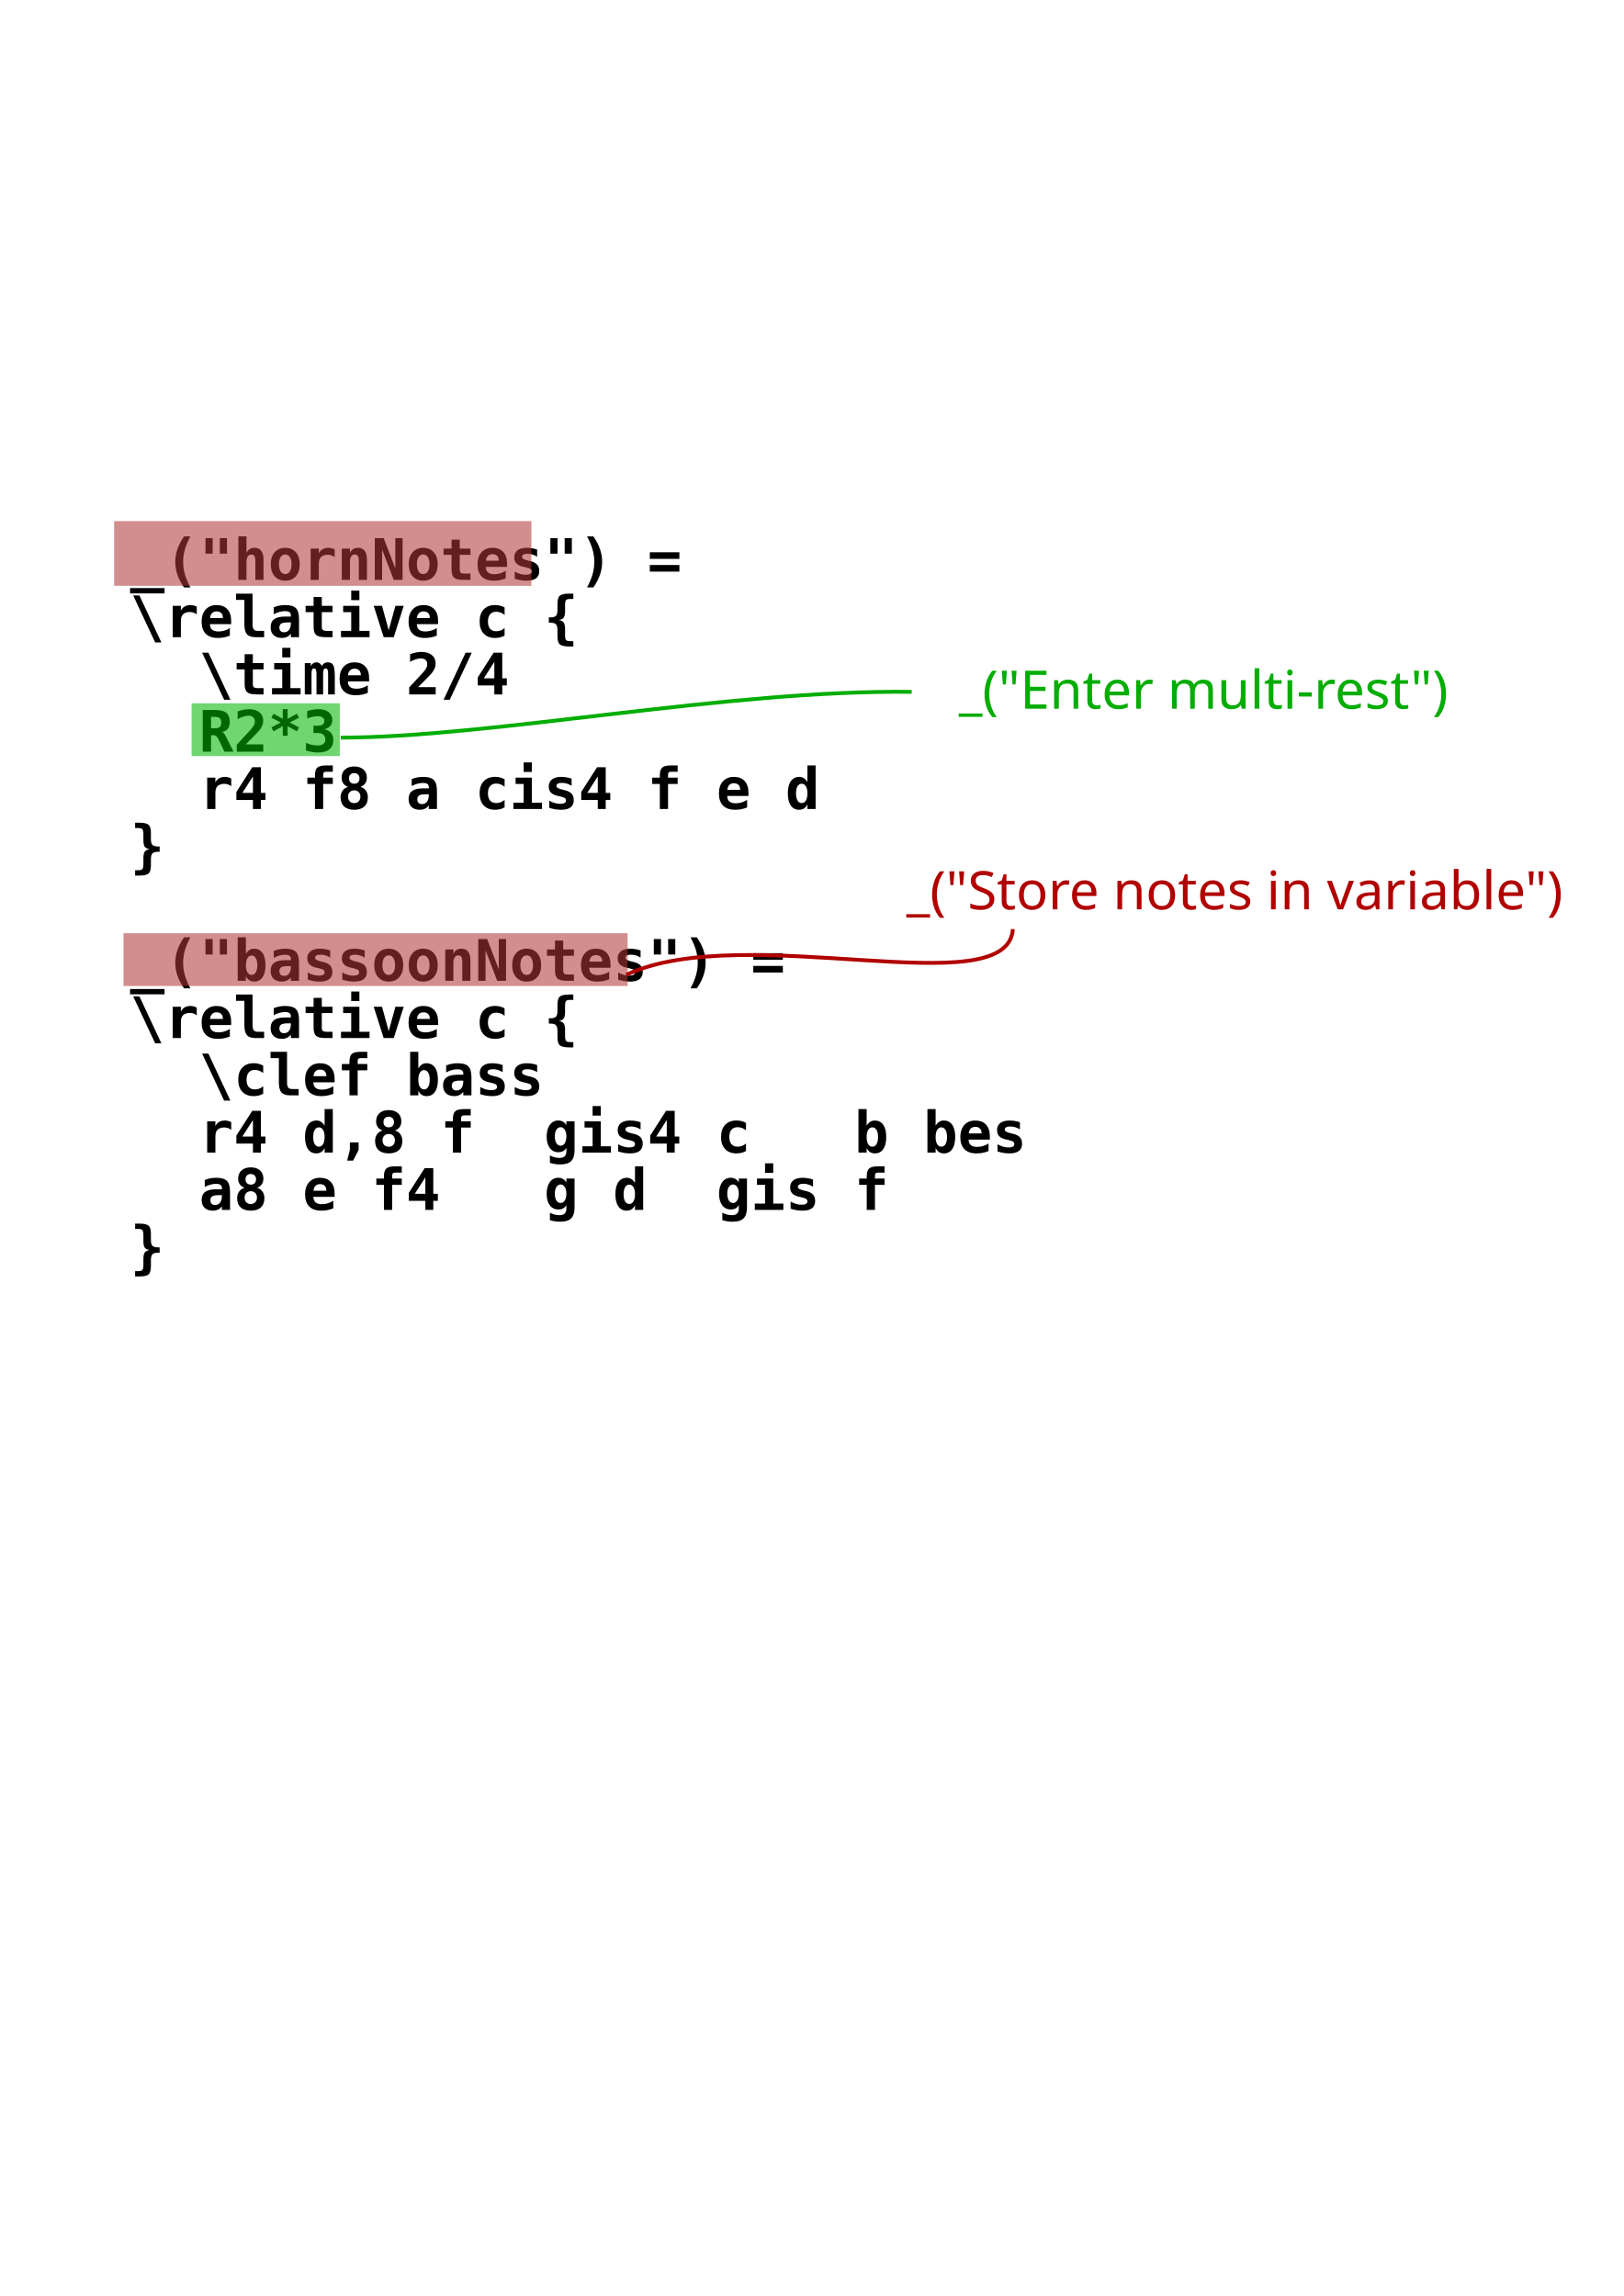
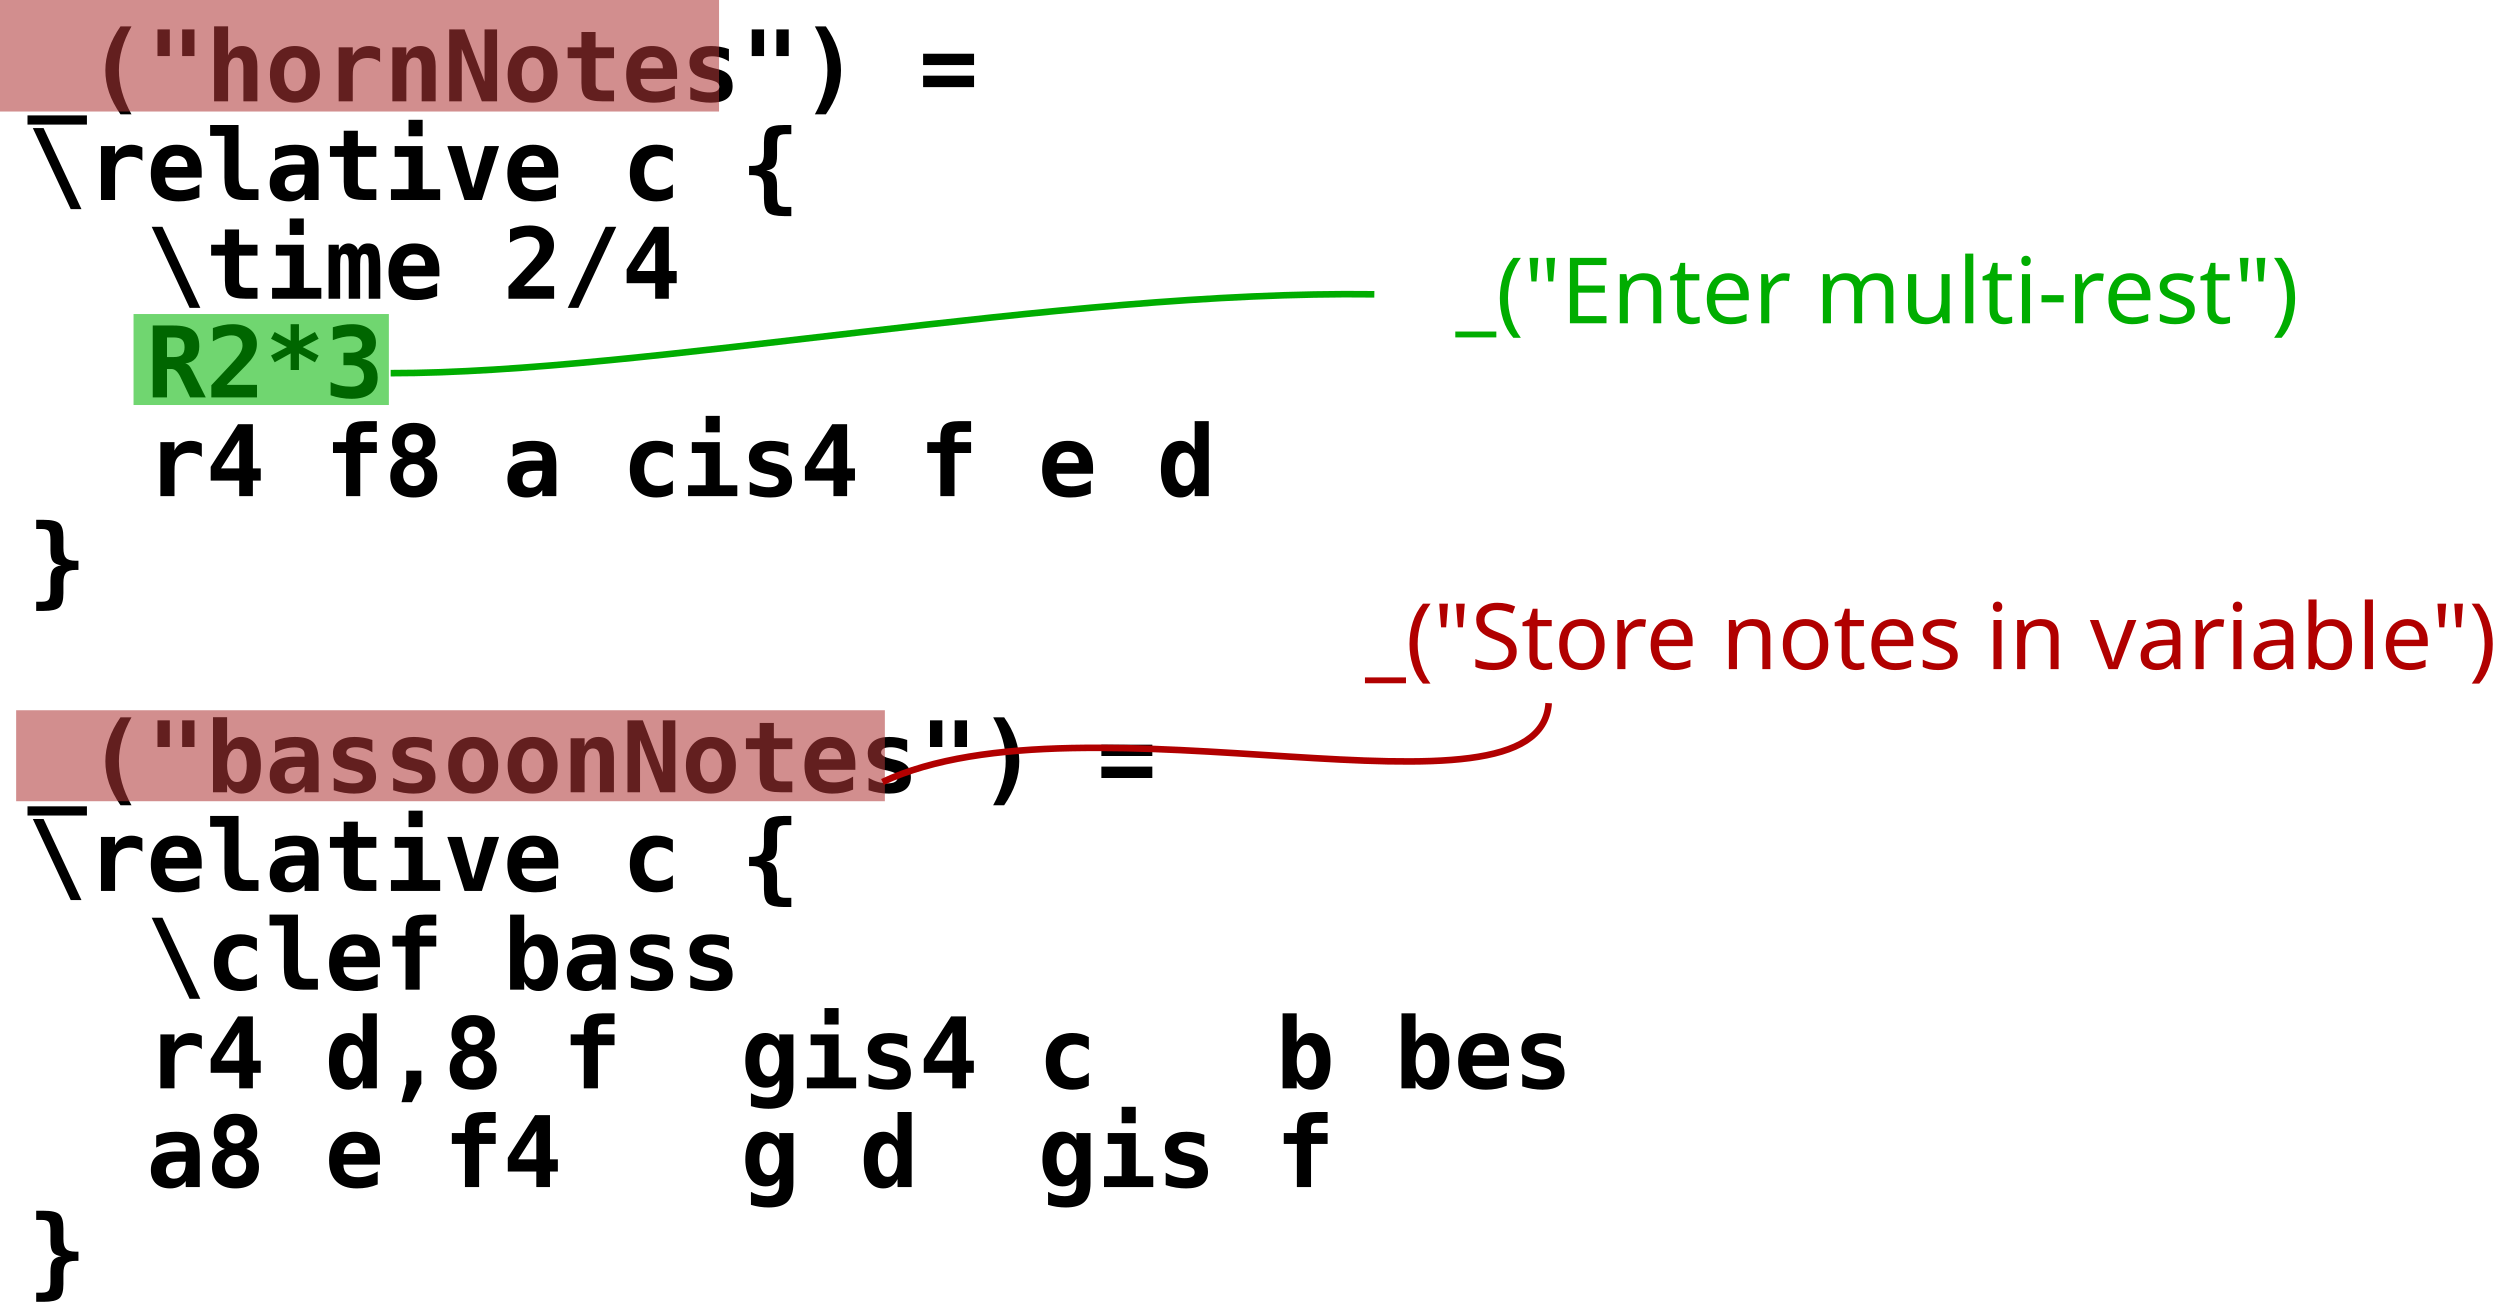
- <svg xmlns="http://www.w3.org/2000/svg" height="297mm" width="210mm" id="svg548" xml:space="preserve">
+ <svg xmlns="http://www.w3.org/2000/svg" height="373.279" width="709.201" id="svg548" xml:space="preserve" version="1.0">
  <defs id="defs550" />
-   <text id="text555" y="283.504" x="63.581" style="fill:black;stroke:none;font-family:Luxi Mono;font-style:normal;font-weight:bold;font-size:28;fill-opacity:1;stroke-opacity:1;stroke-width:1pt;stroke-linejoin:miter;stroke-linecap:butt;text-anchor:start;writing-mode:lr;font-stretch:normal;font-variant:normal;">
-     <tspan id="tspan1190" y="283.504" x="63.581">_("hornNotes") =</tspan>
-     <tspan id="tspan1192" y="311.504" x="63.581">\relative c {</tspan>
-     <tspan id="tspan1194" y="339.504" x="63.581">  \time 2/4</tspan>
-     <tspan id="tspan1196" y="367.504" x="63.581">  R2*3</tspan>
-     <tspan id="tspan1198" y="395.504" x="63.581">  r4 f8 a cis4 f e d</tspan>
-     <tspan id="tspan1200" y="423.504" x="63.581">}</tspan>
-     <tspan id="tspan1202" y="451.504" x="63.581" />
-     <tspan id="tspan1204" y="479.504" x="63.581">_("bassoonNotes") =</tspan>
-     <tspan id="tspan1206" y="507.504" x="63.581">\relative c {</tspan>
-     <tspan id="tspan1208" y="535.504" x="63.581">  \clef bass</tspan>
-     <tspan id="tspan1210" y="563.504" x="63.581">  r4 d,8 f  gis4 c   b bes</tspan>
-     <tspan id="tspan1212" y="591.504" x="63.581">  a8 e f4   g d  gis f</tspan>
-     <tspan id="tspan1214" y="619.504" x="63.581">}</tspan>
-     <tspan id="tspan1216" y="647.504" x="63.581" />
-     <tspan id="tspan1218" y="675.504" x="63.581">    </tspan>
-     <tspan id="tspan1220" y="703.504" x="63.581" />
-     <tspan id="tspan1222" y="731.504" x="63.581" />
-     <tspan id="tspan1224" y="759.504" x="63.581" />
-     <tspan id="tspan1226" y="787.504" x="63.581">  </tspan>
+   <text id="text555" y="28.739" x="7.799" style="font-size:28px;font-style:normal;font-variant:normal;font-weight:bold;font-stretch:normal;line-height:100%;writing-mode:lr-tb;text-anchor:start;fill:#000000;fill-opacity:1;stroke:none;stroke-width:1pt;stroke-linecap:butt;stroke-linejoin:miter;stroke-opacity:1;font-family:Luxi Mono">
+     <tspan id="tspan1190" y="28.739" x="7.799">_("hornNotes") =</tspan>
+     <tspan id="tspan1192" y="56.739" x="7.799">\relative c {</tspan>
+     <tspan id="tspan1194" y="84.739" x="7.799">  \time 2/4</tspan>
+     <tspan id="tspan1196" y="112.739" x="7.799">  R2*3</tspan>
+     <tspan id="tspan1198" y="140.739" x="7.799">  r4 f8 a cis4 f e d</tspan>
+     <tspan id="tspan1200" y="168.739" x="7.799">}</tspan>
+     <tspan id="tspan1202" y="196.739" x="7.799" />
+     <tspan id="tspan1204" y="224.739" x="7.799">_("bassoonNotes") =</tspan>
+     <tspan id="tspan1206" y="252.739" x="7.799">\relative c {</tspan>
+     <tspan id="tspan1208" y="280.739" x="7.799">  \clef bass</tspan>
+     <tspan id="tspan1210" y="308.739" x="7.799">  r4 d,8 f  gis4 c   b bes</tspan>
+     <tspan id="tspan1212" y="336.739" x="7.799">  a8 e f4   g d  gis f</tspan>
+     <tspan id="tspan1226" y="364.739" x="7.799">} </tspan>
  </text>
-   <rect y="343.849" x="93.664" height="25.81" width="72.433" id="rect662" style="font-size:12;fill:#01b500;fill-opacity:0.562;fill-rule:evenodd;stroke:none;stroke-width:1pt;stroke-opacity:1;" />
-   <rect y="254.765" x="55.782" height="31.637" width="203.979" id="rect663" style="font-size:12;fill:#af3738;fill-opacity:0.565;fill-rule:evenodd;stroke-width:1pt;" />
-   <rect y="456.245" x="60.361" height="25.81" width="246.439" id="rect664" style="font-size:12;fill:#af3738;fill-opacity:0.565;fill-rule:evenodd;stroke-width:1pt;" />
-   <path transform="translate(0,-3.051758e-5)" id="path665" d="M 166.606 360.625 C 239.606 360.625 356.171 337.076 445.655 338.254 " style="fill:none;fill-rule:evenodd;stroke:#00ad00;stroke-opacity:1;stroke-width:1.875;stroke-linejoin:miter;stroke-linecap:butt;fill-opacity:1;stroke-dasharray:none;" />
-   <path transform="translate(0,-3.051758e-5)" id="path666" d="M 306.131 476.601 C 363.824 449.52 492.753 491.908 495.107 454.23 " style="fill:none;fill-rule:evenodd;stroke:#b10000;stroke-opacity:1;stroke-width:1.875;stroke-linejoin:miter;stroke-linecap:butt;fill-opacity:1;stroke-dasharray:none;" />
-   <text id="text667" y="346.476" x="455.148" style="line-height:100%;font-variant:normal;font-stretch:normal;font-family:Bitstream Charter;stroke-opacity:1;stroke-linejoin:miter;stroke-linecap:butt;stroke-width:1pt;stroke:none;fill-opacity:1;fill:#00ad00;text-anchor:start;writing-mode:lr;font-weight:normal;font-style:normal;font-size:26">
-     <tspan y="346.476" x="455.148" id="tspan1315">  _("Enter multi-rest")   </tspan>
+   <rect y="89.084" x="37.882" height="25.81" width="72.433" id="rect662" style="font-size:12px;fill:#01b500;fill-opacity:0.562;fill-rule:evenodd;stroke:none;stroke-width:1pt;stroke-opacity:1" />
+   <rect y="0" x="0" height="31.637" width="203.979" id="rect663" style="font-size:12px;fill:#af3738;fill-opacity:0.565;fill-rule:evenodd;stroke-width:1pt" />
+   <rect y="201.481" x="4.579" height="25.81" width="246.439" id="rect664" style="font-size:12px;fill:#af3738;fill-opacity:0.565;fill-rule:evenodd;stroke-width:1pt" />
+   <path id="path665" d="M 110.824,105.86 C 183.824,105.86 300.389,82.311 389.873,83.489" style="fill:none;fill-opacity:1;fill-rule:evenodd;stroke:#00ad00;stroke-width:1.875;stroke-linecap:butt;stroke-linejoin:miter;stroke-dasharray:none;stroke-opacity:1" />
+   <path id="path666" d="M 250.349,221.836 C 308.042,194.755 436.971,237.143 439.325,199.465" style="fill:none;fill-opacity:1;fill-rule:evenodd;stroke:#b10000;stroke-width:1.875;stroke-linecap:butt;stroke-linejoin:miter;stroke-dasharray:none;stroke-opacity:1" />
+   <text id="text667" y="91.711" x="399.366" style="font-size:26px;font-style:normal;font-variant:normal;font-weight:normal;font-stretch:normal;line-height:100%;writing-mode:lr-tb;text-anchor:start;fill:#00ad00;fill-opacity:1;stroke:none;stroke-width:1pt;stroke-linecap:butt;stroke-linejoin:miter;stroke-opacity:1;font-family:Bitstream Charter">
+     <tspan y="91.711" x="399.366" id="tspan1315">  _("Enter multi-rest")   </tspan>
  </text>
-   <text id="text674" y="444.588" x="429.522" style="line-height:100%;font-variant:normal;font-stretch:normal;font-family:Bitstream Charter;stroke-opacity:1;stroke-linejoin:miter;stroke-linecap:butt;stroke-width:1pt;stroke:none;fill-opacity:1;fill:#b10000;text-anchor:start;writing-mode:lr;font-weight:normal;font-style:normal;font-size:26">
-     <tspan y="444.588" x="429.522" id="tspan1317">  _("Store notes in variable")   </tspan>
+   <text id="text674" y="189.823" x="373.74" style="font-size:26px;font-style:normal;font-variant:normal;font-weight:normal;font-stretch:normal;line-height:100%;writing-mode:lr-tb;text-anchor:start;fill:#b10000;fill-opacity:1;stroke:none;stroke-width:1pt;stroke-linecap:butt;stroke-linejoin:miter;stroke-opacity:1;font-family:Bitstream Charter">
+     <tspan y="189.823" x="373.74" id="tspan1317">  _("Store notes in variable")   </tspan>
  </text>
</svg>
